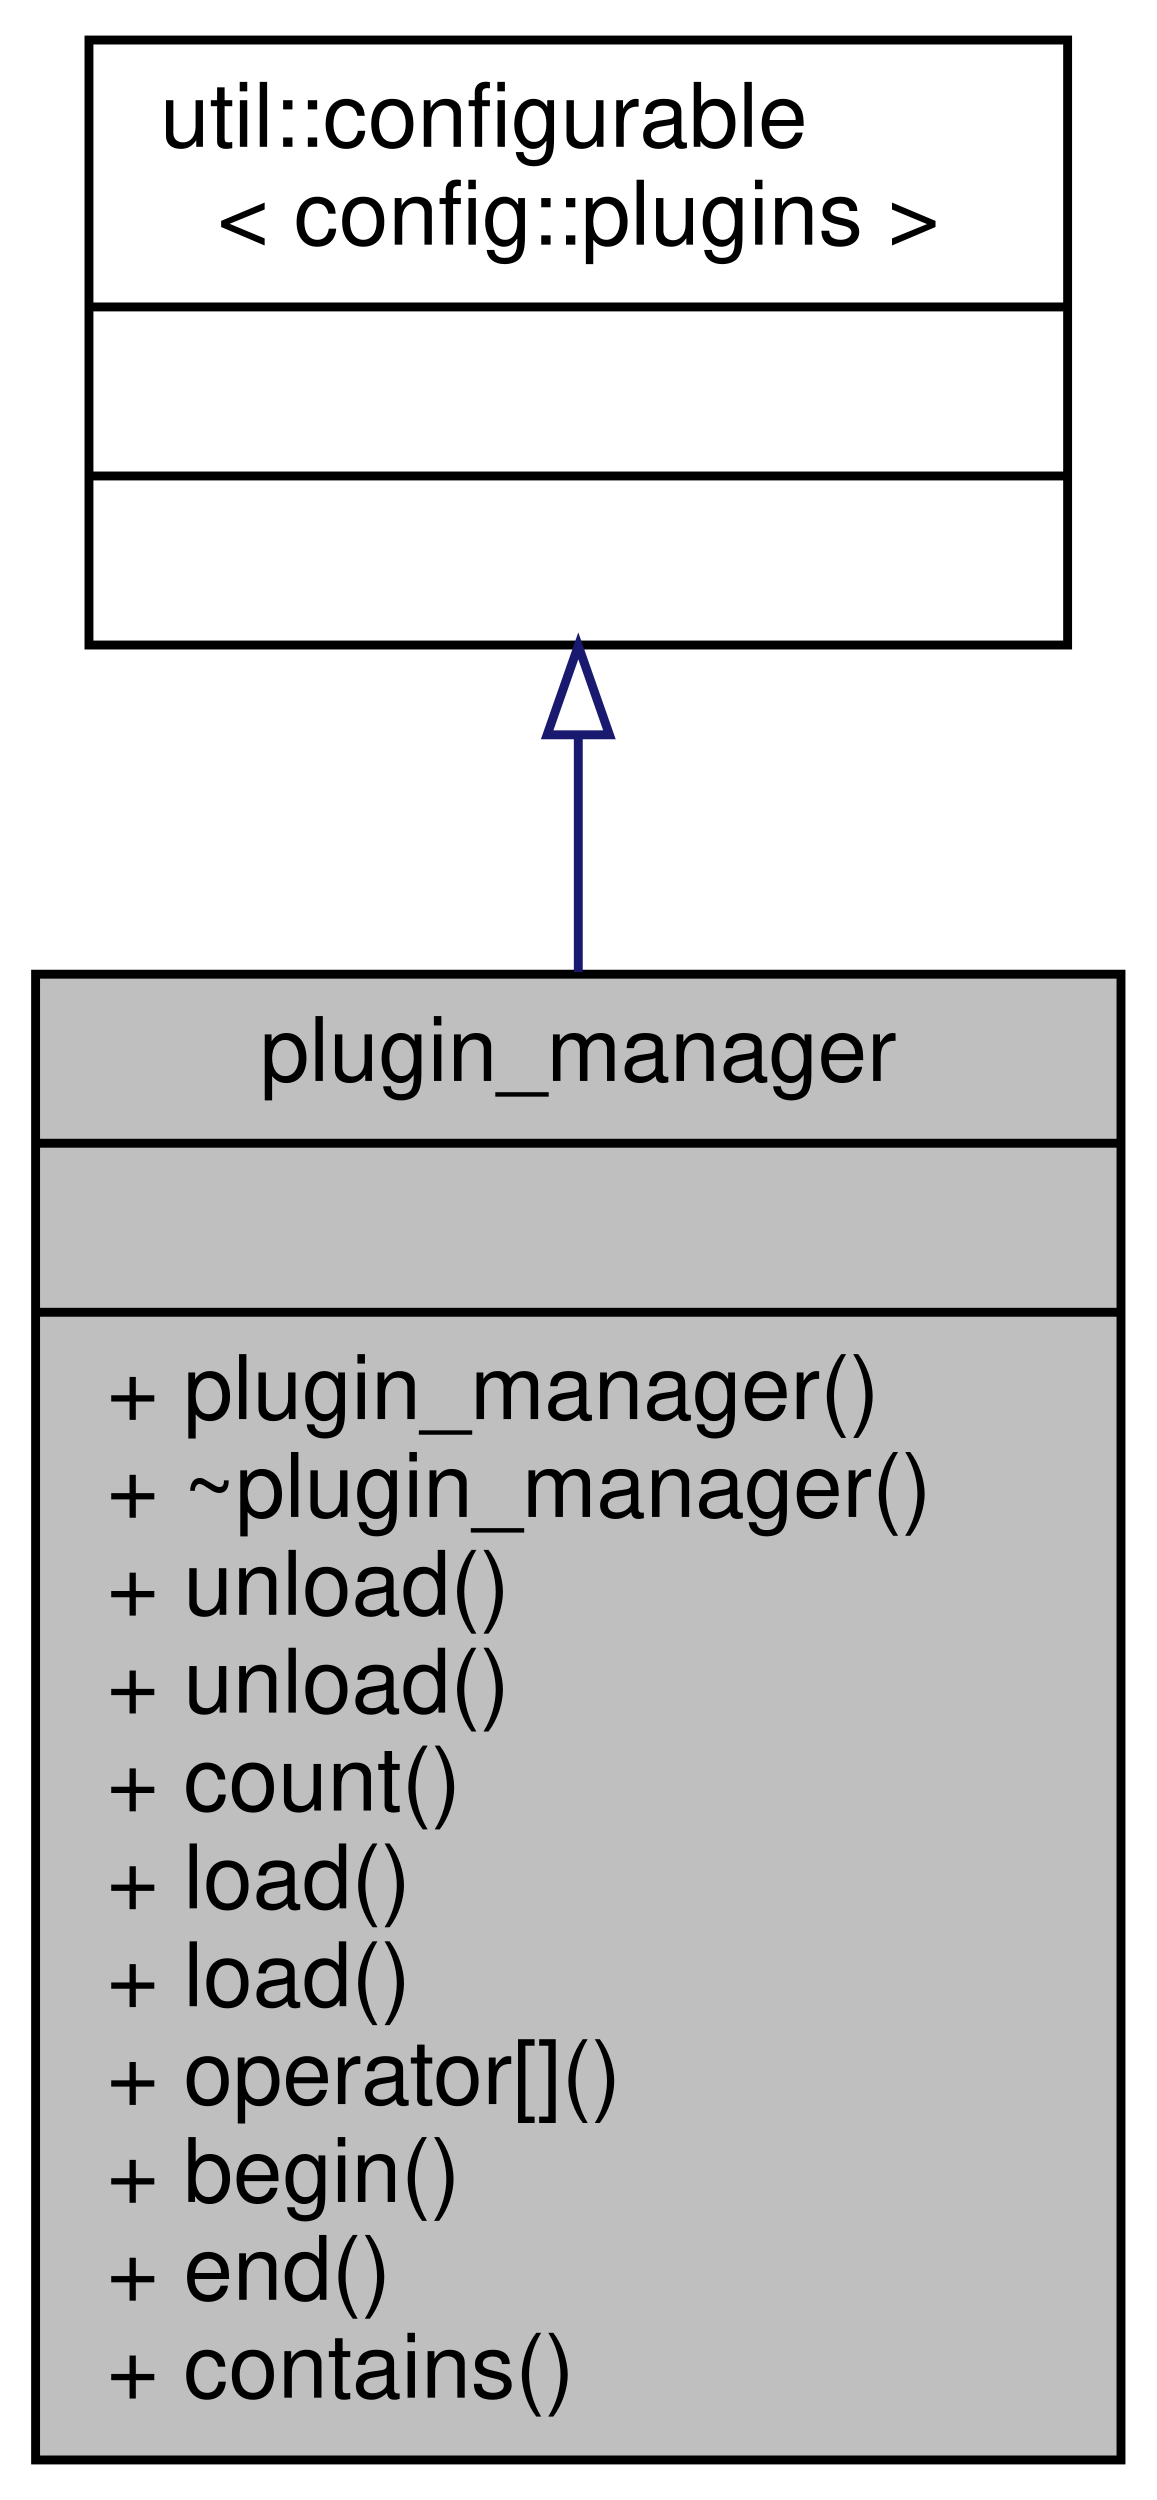
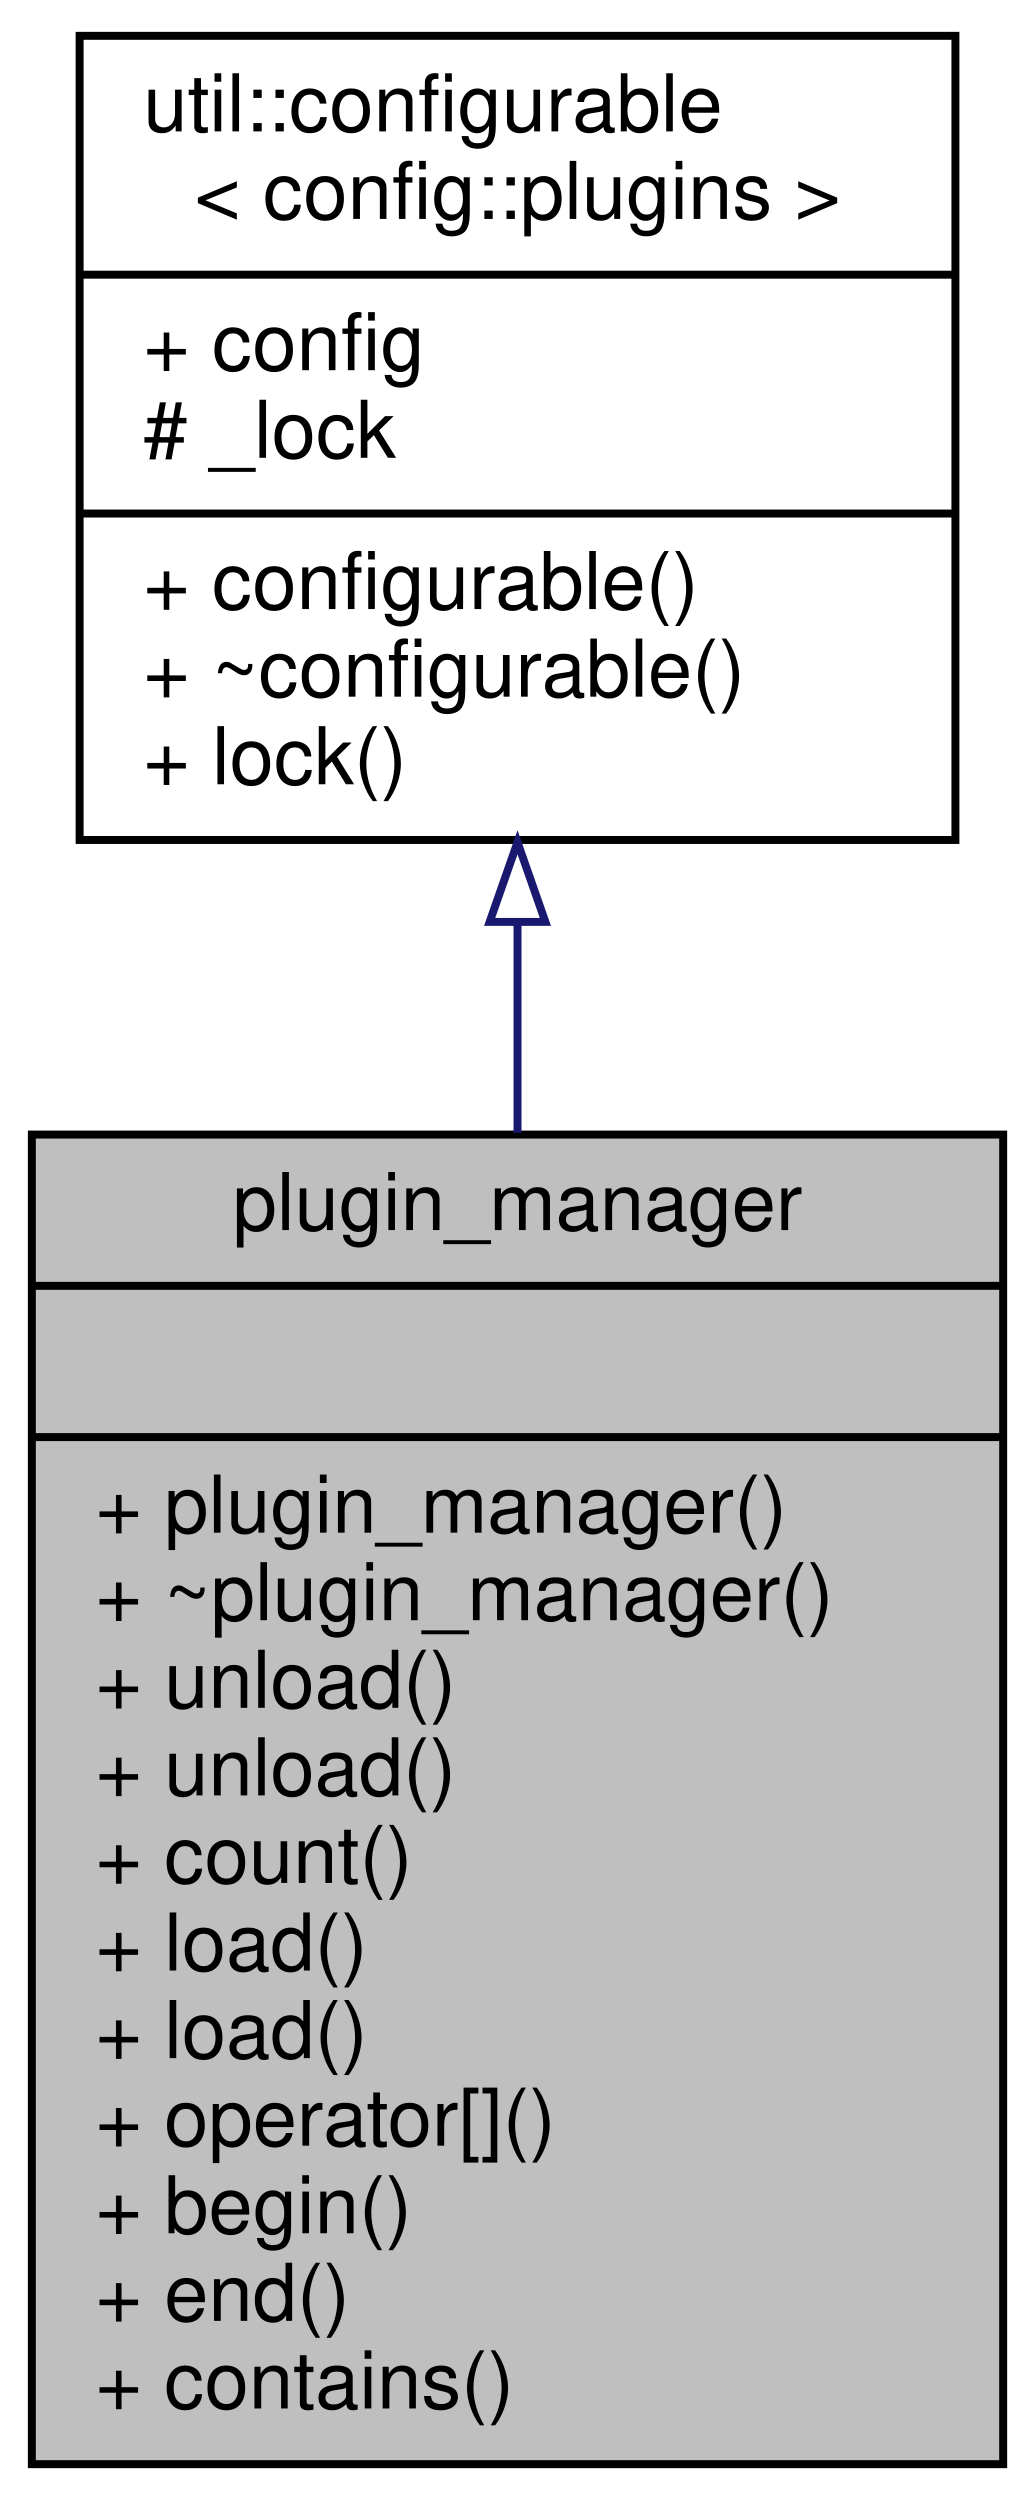
- <svg xmlns="http://www.w3.org/2000/svg" xmlns:xlink="http://www.w3.org/1999/xlink" width="130pt" height="281pt" viewBox="0.00 0.00 130.00 281.00">
-   <g id="graph0" class="graph" transform="scale(1 1) rotate(0) translate(4 277)">
+ <svg xmlns="http://www.w3.org/2000/svg" xmlns:xlink="http://www.w3.org/1999/xlink" width="130pt" height="314pt" viewBox="0.00 0.00 130.00 314.00">
+   <g id="graph0" class="graph" transform="scale(1 1) rotate(0) translate(4 310)">
    <g id="node1" class="node">
      <g id="a_node1">
        <a xlink:title=" ">
          <polygon fill="#bfbfbf" stroke="black" points="0,-0.5 0,-167.5 122,-167.5 122,-0.5 0,-0.5" />
          <text text-anchor="middle" x="61" y="-155.5" font-family="Helvetica,sans-Serif" font-size="10.00">plugin_manager</text>
          <polyline fill="none" stroke="black" points="0,-148.5 122,-148.5 " />
          <text text-anchor="middle" x="61" y="-136.5" font-family="Helvetica,sans-Serif" font-size="10.00"> </text>
          <polyline fill="none" stroke="black" points="0,-129.5 122,-129.5 " />
          <text text-anchor="start" x="8" y="-117.5" font-family="Helvetica,sans-Serif" font-size="10.00">+ plugin_manager()</text>
          <text text-anchor="start" x="8" y="-106.5" font-family="Helvetica,sans-Serif" font-size="10.00">+ ~plugin_manager()</text>
          <text text-anchor="start" x="8" y="-95.5" font-family="Helvetica,sans-Serif" font-size="10.00">+ unload()</text>
          <text text-anchor="start" x="8" y="-84.5" font-family="Helvetica,sans-Serif" font-size="10.00">+ unload()</text>
          <text text-anchor="start" x="8" y="-73.5" font-family="Helvetica,sans-Serif" font-size="10.00">+ count()</text>
          <text text-anchor="start" x="8" y="-62.5" font-family="Helvetica,sans-Serif" font-size="10.00">+ load()</text>
          <text text-anchor="start" x="8" y="-51.5" font-family="Helvetica,sans-Serif" font-size="10.00">+ load()</text>
          <text text-anchor="start" x="8" y="-40.5" font-family="Helvetica,sans-Serif" font-size="10.00">+ operator[]()</text>
          <text text-anchor="start" x="8" y="-29.5" font-family="Helvetica,sans-Serif" font-size="10.00">+ begin()</text>
          <text text-anchor="start" x="8" y="-18.5" font-family="Helvetica,sans-Serif" font-size="10.00">+ end()</text>
          <text text-anchor="start" x="8" y="-7.5" font-family="Helvetica,sans-Serif" font-size="10.00">+ contains()</text>
        </a>
      </g>
    </g>
    <g id="node2" class="node">
      <g id="a_node2">
-         <a xlink:title=" ">
-           <polygon fill="none" stroke="black" points="6,-204.5 6,-272.5 116,-272.5 116,-204.5 6,-204.5" />
-           <text text-anchor="start" x="14" y="-260.5" font-family="Helvetica,sans-Serif" font-size="10.00">util::configurable</text>
-           <text text-anchor="middle" x="61" y="-249.5" font-family="Helvetica,sans-Serif" font-size="10.00">&lt; config::plugins &gt;</text>
-           <polyline fill="none" stroke="black" points="6,-242.5 116,-242.5 " />
-           <text text-anchor="middle" x="61" y="-230.5" font-family="Helvetica,sans-Serif" font-size="10.00"> </text>
-           <polyline fill="none" stroke="black" points="6,-223.5 116,-223.5 " />
-           <text text-anchor="middle" x="61" y="-211.5" font-family="Helvetica,sans-Serif" font-size="10.00"> </text>
+         <a target="_parent" xlink:href="../libpalliate/classutil_1_1configurable.html" xlink:title=" ">
+           <polygon fill="none" stroke="black" points="6,-204.5 6,-305.5 116,-305.5 116,-204.5 6,-204.5" />
+           <text text-anchor="start" x="14" y="-293.5" font-family="Helvetica,sans-Serif" font-size="10.00">util::configurable</text>
+           <text text-anchor="middle" x="61" y="-282.5" font-family="Helvetica,sans-Serif" font-size="10.00">&lt; config::plugins &gt;</text>
+           <polyline fill="none" stroke="black" points="6,-275.5 116,-275.5 " />
+           <text text-anchor="start" x="14" y="-263.5" font-family="Helvetica,sans-Serif" font-size="10.00">+ config</text>
+           <text text-anchor="start" x="14" y="-252.5" font-family="Helvetica,sans-Serif" font-size="10.00"># _lock</text>
+           <polyline fill="none" stroke="black" points="6,-245.5 116,-245.5 " />
+           <text text-anchor="start" x="14" y="-233.5" font-family="Helvetica,sans-Serif" font-size="10.00">+ configurable()</text>
+           <text text-anchor="start" x="14" y="-222.5" font-family="Helvetica,sans-Serif" font-size="10.00">+ ~configurable()</text>
+           <text text-anchor="start" x="14" y="-211.5" font-family="Helvetica,sans-Serif" font-size="10.00">+ lock()</text>
        </a>
      </g>
    </g>
    <g id="edge1" class="edge">
-       <path fill="none" stroke="midnightblue" d="M61,-194.23C61,-185.88 61,-176.89 61,-167.76" />
-       <polygon fill="none" stroke="midnightblue" points="57.5,-194.41 61,-204.41 64.5,-194.41 57.5,-194.41" />
+       <path fill="none" stroke="midnightblue" d="M61,-194.01C61,-185.48 61,-176.59 61,-167.72" />
+       <polygon fill="none" stroke="midnightblue" points="57.5,-194.21 61,-204.21 64.5,-194.21 57.5,-194.21" />
    </g>
  </g>
</svg>
